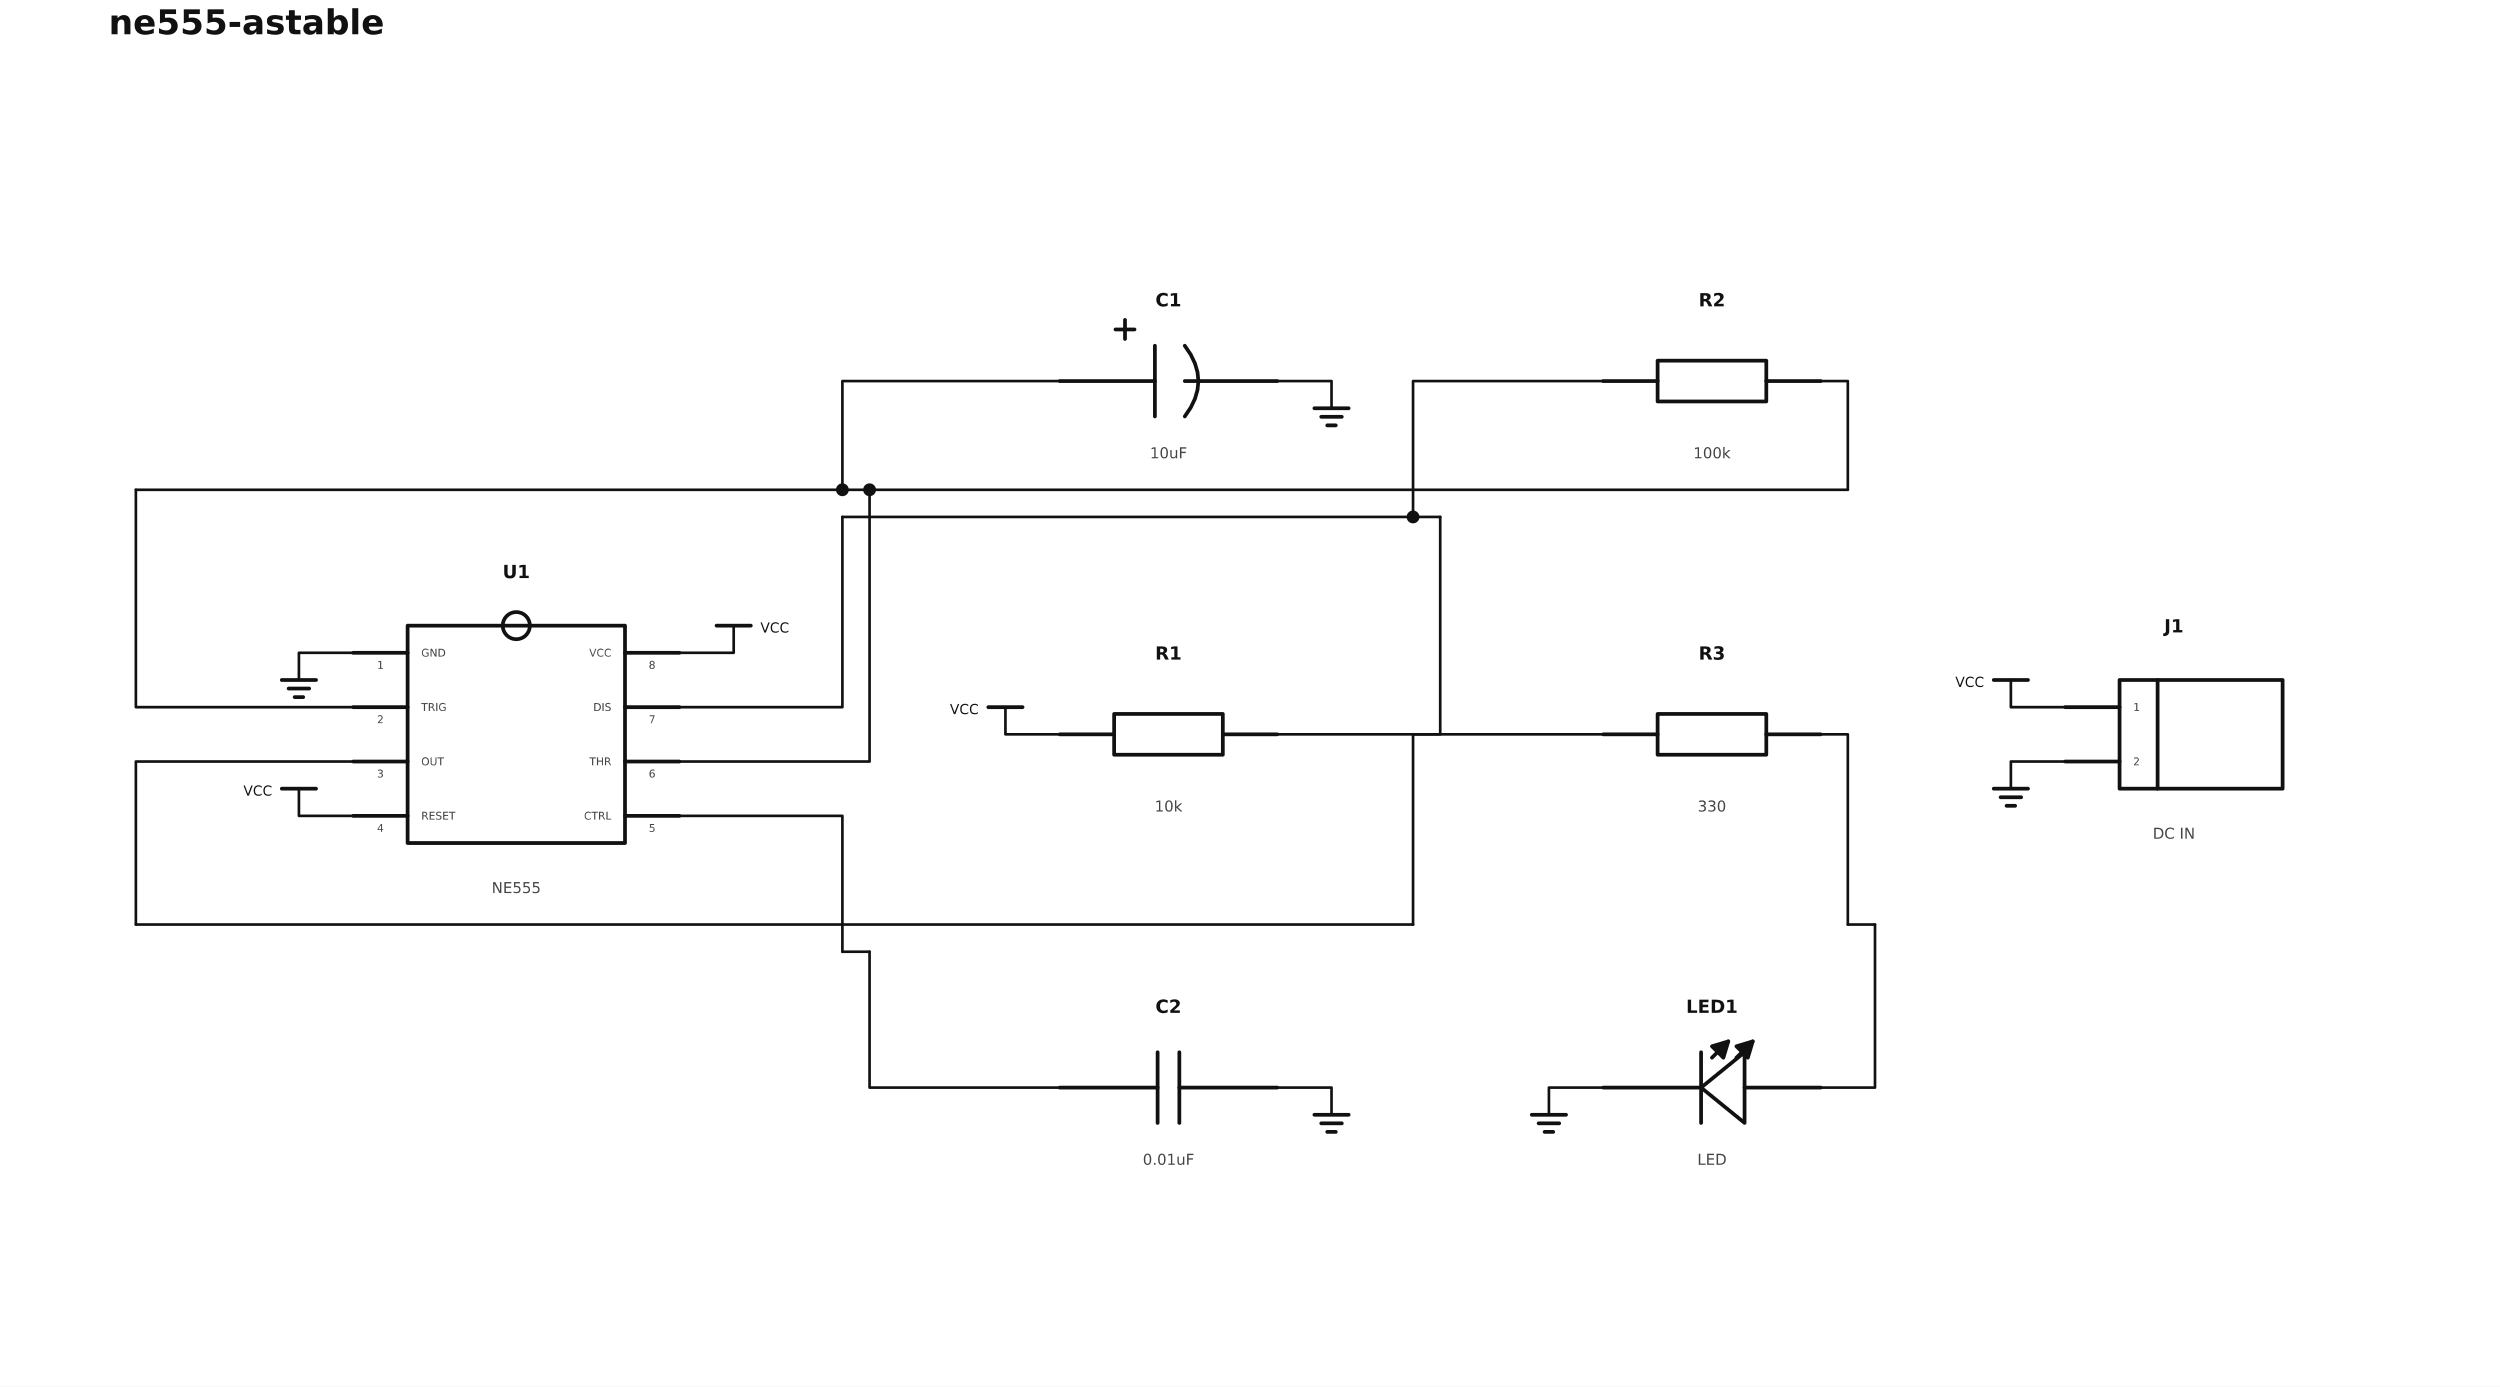
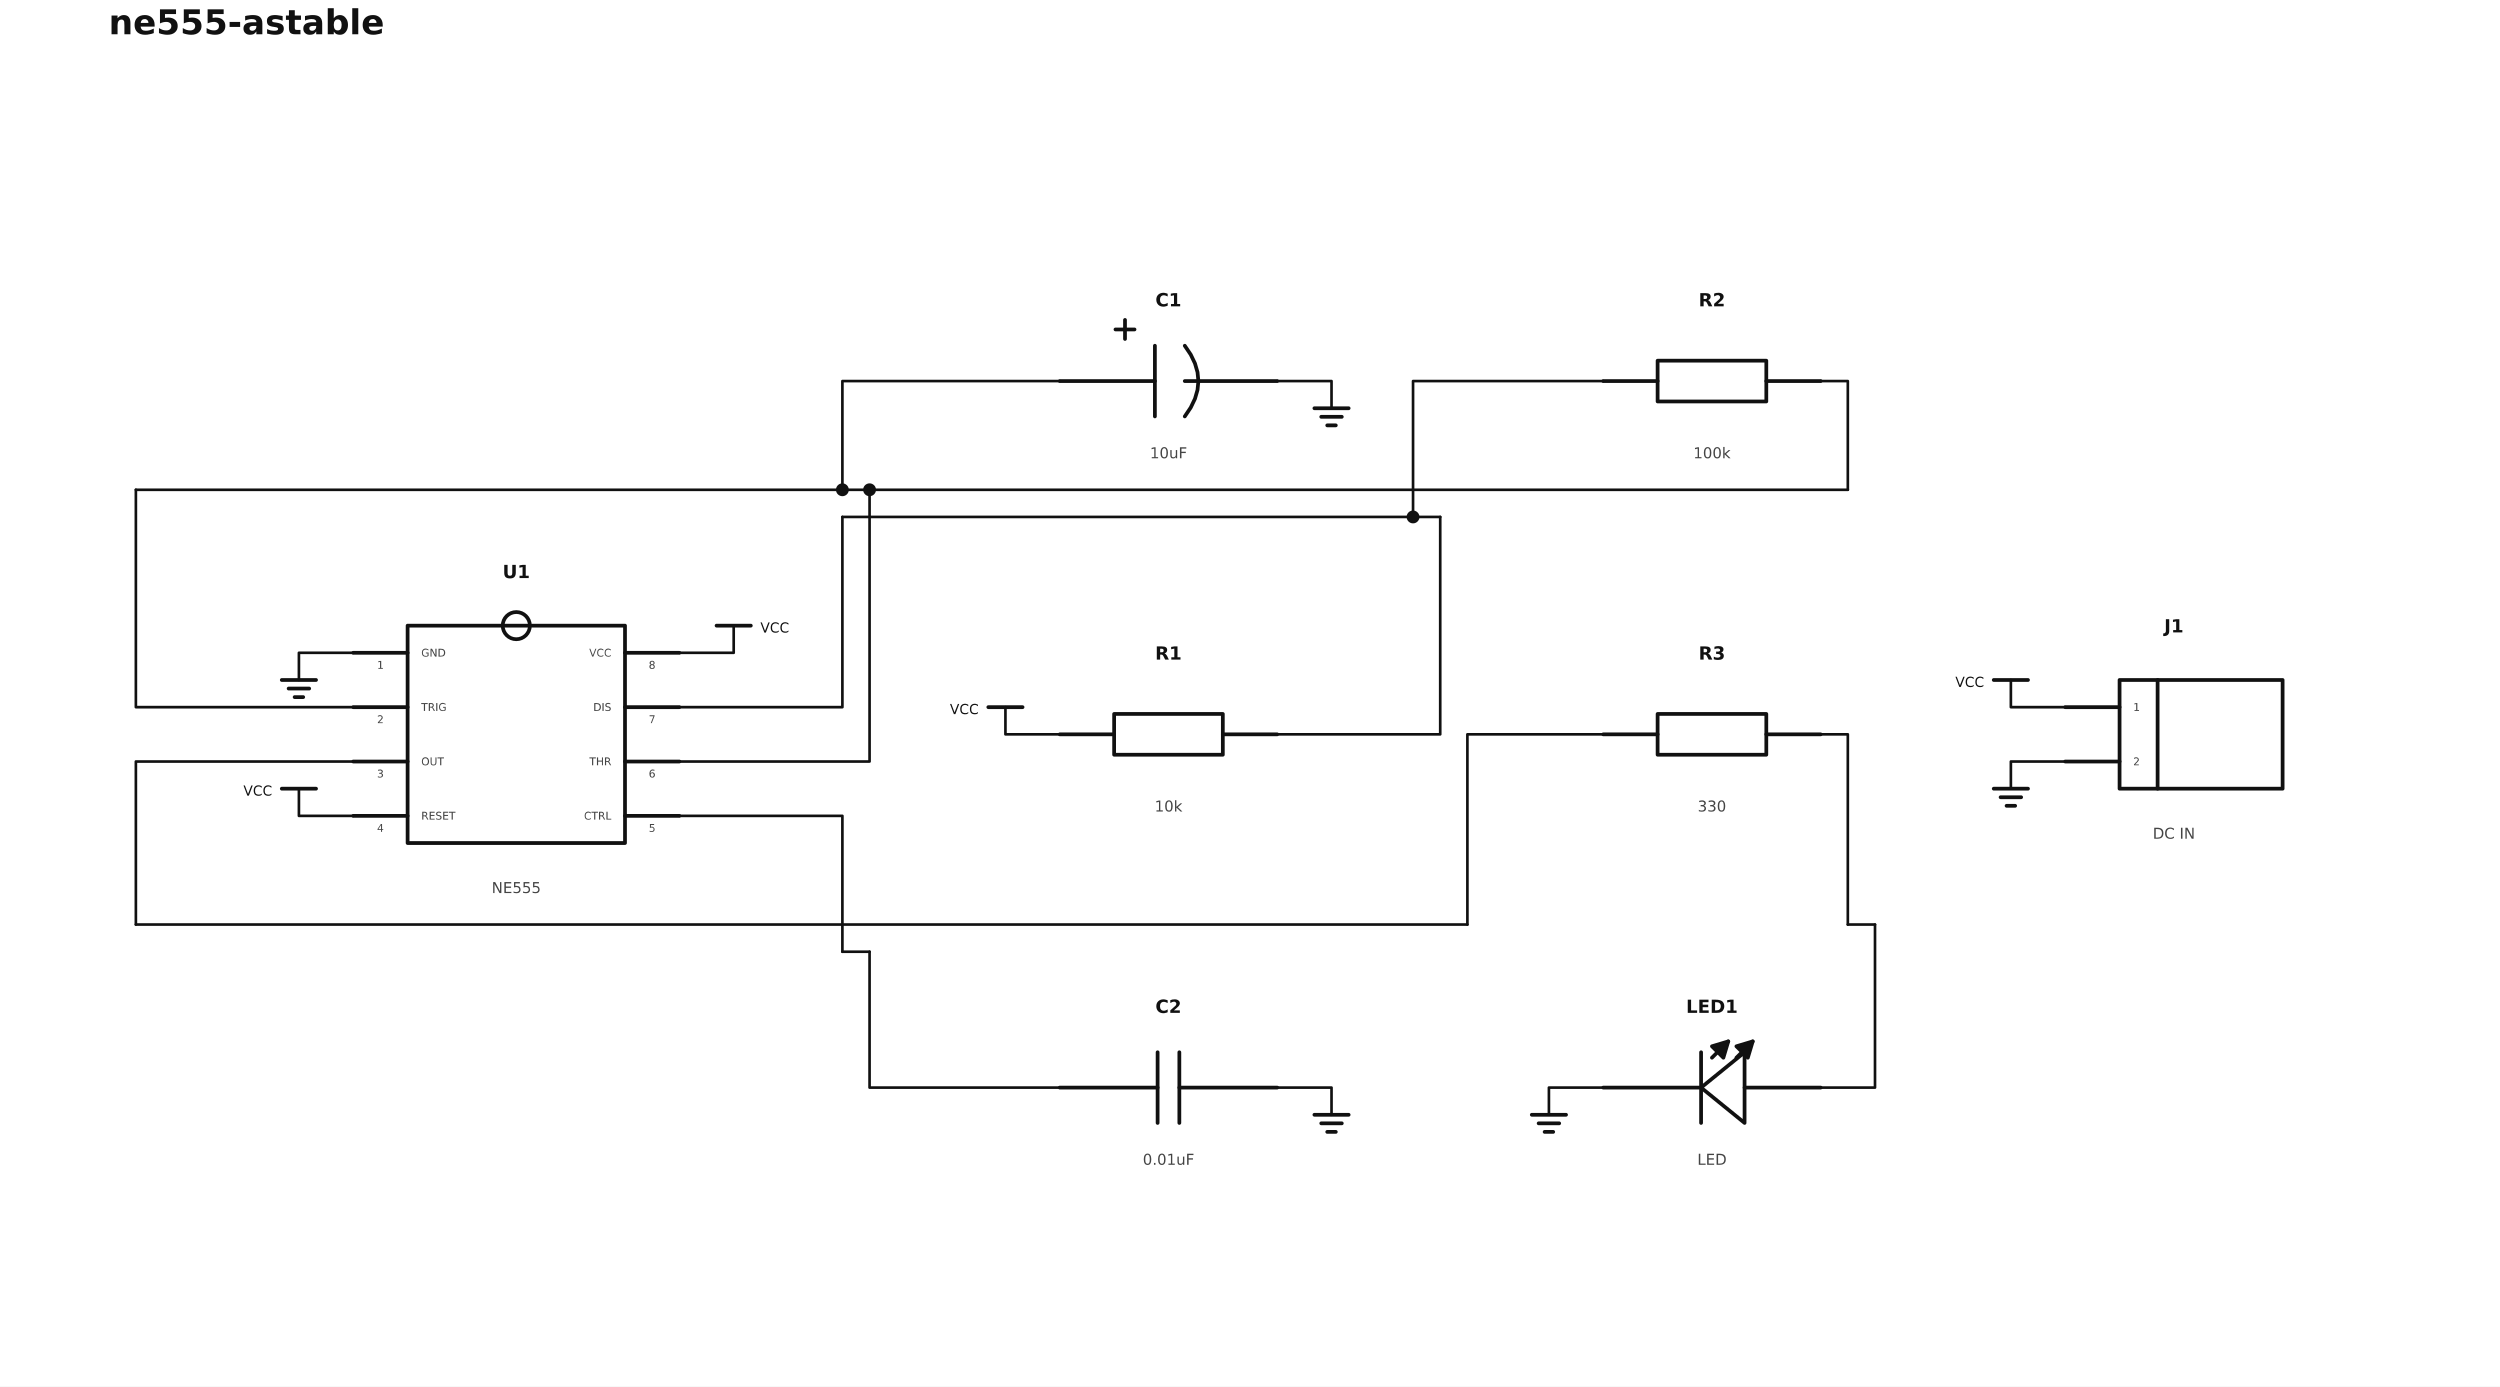
<svg xmlns="http://www.w3.org/2000/svg" version="1.1" width="233.68mm" height="129.601mm" viewBox="0 -7.68 233.68 129.601">
  <rect x="0" y="-7.68" width="233.68" height="129.601" fill="#ffffff" />
  <text x="10.16" y="-4.48" font-size="3.2" fill="#111111" text-anchor="start" font-family="DejaVu Sans, Helvetica, Arial, sans-serif" font-weight="bold">ne555-astable</text>
  <g stroke-linecap="round" stroke-linejoin="round">
    <polyline points="33.02,63.5 12.7,63.5 12.7,78.74" fill="none" stroke="#111111" stroke-width="0.25" />
-     <polyline points="149.86,60.96 132.08,60.96 132.08,78.74" fill="none" stroke="#111111" stroke-width="0.25" />
-     <polyline points="12.7,78.74 132.08,78.74" fill="none" stroke="#111111" stroke-width="0.25" />
+     <polyline points="149.86,60.96 137.16,60.96 137.16,78.74" fill="none" stroke="#111111" stroke-width="0.25" />
+     <polyline points="12.7,78.74 137.16,78.74" fill="none" stroke="#111111" stroke-width="0.25" />
    <polyline points="170.18,60.96 172.72,60.96 172.72,78.74" fill="none" stroke="#111111" stroke-width="0.25" />
    <polyline points="170.18,93.98 175.26,93.98 175.26,78.74" fill="none" stroke="#111111" stroke-width="0.25" />
    <polyline points="172.72,78.74 175.26,78.74" fill="none" stroke="#111111" stroke-width="0.25" />
    <polyline points="33.02,58.42 12.7,58.42 12.7,38.1" fill="none" stroke="#111111" stroke-width="0.25" />
    <polyline points="63.5,63.5 81.28,63.5 81.28,38.1" fill="none" stroke="#111111" stroke-width="0.25" />
    <polyline points="170.18,27.94 172.72,27.94 172.72,38.1" fill="none" stroke="#111111" stroke-width="0.25" />
    <polyline points="99.06,27.94 78.74,27.94 78.74,38.1" fill="none" stroke="#111111" stroke-width="0.25" />
    <polyline points="12.7,38.1 172.72,38.1" fill="none" stroke="#111111" stroke-width="0.25" />
    <polyline points="63.5,58.42 78.74,58.42 78.74,40.64" fill="none" stroke="#111111" stroke-width="0.25" />
    <polyline points="119.38,60.96 134.62,60.96 134.62,40.64" fill="none" stroke="#111111" stroke-width="0.25" />
    <polyline points="149.86,27.94 132.08,27.94 132.08,40.64" fill="none" stroke="#111111" stroke-width="0.25" />
    <polyline points="78.74,40.64 134.62,40.64" fill="none" stroke="#111111" stroke-width="0.25" />
    <polyline points="63.5,68.58 78.74,68.58 78.74,81.28" fill="none" stroke="#111111" stroke-width="0.25" />
    <polyline points="99.06,93.98 81.28,93.98 81.28,81.28" fill="none" stroke="#111111" stroke-width="0.25" />
    <polyline points="78.74,81.28 81.28,81.28" fill="none" stroke="#111111" stroke-width="0.25" />
    <polyline points="33.02,68.58 27.94,68.58 27.94,66.04" fill="none" stroke="#111111" stroke-width="0.25" />
    <line x1="26.34" y1="66.04" x2="29.54" y2="66.04" stroke="#111111" stroke-width="0.35" />
    <polyline points="63.5,53.34 68.58,53.34 68.58,50.8" fill="none" stroke="#111111" stroke-width="0.25" />
    <line x1="66.98" y1="50.8" x2="70.18" y2="50.8" stroke="#111111" stroke-width="0.35" />
    <polyline points="99.06,60.96 93.98,60.96 93.98,58.42" fill="none" stroke="#111111" stroke-width="0.25" />
    <line x1="92.38" y1="58.42" x2="95.58" y2="58.42" stroke="#111111" stroke-width="0.35" />
    <polyline points="193.04,58.42 187.96,58.42 187.96,55.88" fill="none" stroke="#111111" stroke-width="0.25" />
    <line x1="186.36" y1="55.88" x2="189.56" y2="55.88" stroke="#111111" stroke-width="0.35" />
    <polyline points="33.02,53.34 27.94,53.34 27.94,55.88" fill="none" stroke="#111111" stroke-width="0.25" />
    <line x1="26.34" y1="55.88" x2="29.54" y2="55.88" stroke="#111111" stroke-width="0.35" />
    <line x1="26.98" y1="56.68" x2="28.9" y2="56.68" stroke="#111111" stroke-width="0.35" />
    <line x1="27.54" y1="57.48" x2="28.34" y2="57.48" stroke="#111111" stroke-width="0.35" />
    <polyline points="119.38,27.94 124.46,27.94 124.46,30.48" fill="none" stroke="#111111" stroke-width="0.25" />
    <line x1="122.86" y1="30.48" x2="126.06" y2="30.48" stroke="#111111" stroke-width="0.35" />
    <line x1="123.5" y1="31.28" x2="125.42" y2="31.28" stroke="#111111" stroke-width="0.35" />
    <line x1="124.06" y1="32.08" x2="124.86" y2="32.08" stroke="#111111" stroke-width="0.35" />
    <polyline points="119.38,93.98 124.46,93.98 124.46,96.52" fill="none" stroke="#111111" stroke-width="0.25" />
    <line x1="122.86" y1="96.52" x2="126.06" y2="96.52" stroke="#111111" stroke-width="0.35" />
    <line x1="123.5" y1="97.32" x2="125.42" y2="97.32" stroke="#111111" stroke-width="0.35" />
    <line x1="124.06" y1="98.12" x2="124.86" y2="98.12" stroke="#111111" stroke-width="0.35" />
    <polyline points="149.86,93.98 144.78,93.98 144.78,96.52" fill="none" stroke="#111111" stroke-width="0.25" />
    <line x1="143.18" y1="96.52" x2="146.38" y2="96.52" stroke="#111111" stroke-width="0.35" />
    <line x1="143.82" y1="97.32" x2="145.74" y2="97.32" stroke="#111111" stroke-width="0.35" />
    <line x1="144.38" y1="98.12" x2="145.18" y2="98.12" stroke="#111111" stroke-width="0.35" />
    <polyline points="193.04,63.5 187.96,63.5 187.96,66.04" fill="none" stroke="#111111" stroke-width="0.25" />
    <line x1="186.36" y1="66.04" x2="189.56" y2="66.04" stroke="#111111" stroke-width="0.35" />
    <line x1="187" y1="66.84" x2="188.92" y2="66.84" stroke="#111111" stroke-width="0.35" />
    <line x1="187.56" y1="67.64" x2="188.36" y2="67.64" stroke="#111111" stroke-width="0.35" />
    <circle cx="81.28" cy="38.1" r="0.6" fill="#111111" />
    <circle cx="78.74" cy="38.1" r="0.6" fill="#111111" />
    <circle cx="132.08" cy="40.64" r="0.6" fill="#111111" />
    <g transform="translate(99.06,22.86)">
      <polyline points="0,5.08 8.89,5.08" fill="none" stroke="#111111" stroke-width="0.35" />
      <polyline points="11.684,5.08 20.32,5.08" fill="none" stroke="#111111" stroke-width="0.35" />
      <polyline points="8.89,1.778 8.89,8.382" fill="none" stroke="#111111" stroke-width="0.35" />
      <polyline points="11.684,1.778 12.24,2.603 12.636,3.429 12.875,4.255 12.954,5.08 12.875,5.905 12.636,6.731 12.24,7.556 11.684,8.382" fill="none" stroke="#111111" stroke-width="0.35" />
      <polyline points="5.207,0.254 6.985,0.254" fill="none" stroke="#111111" stroke-width="0.35" />
      <polyline points="6.096,-0.635 6.096,1.143" fill="none" stroke="#111111" stroke-width="0.35" />
    </g>
    <g transform="translate(99.06,88.9)">
      <polyline points="0,5.08 9.144,5.08" fill="none" stroke="#111111" stroke-width="0.35" />
      <polyline points="11.176,5.08 20.32,5.08" fill="none" stroke="#111111" stroke-width="0.35" />
      <polyline points="9.144,1.778 9.144,8.382" fill="none" stroke="#111111" stroke-width="0.35" />
      <polyline points="11.176,1.778 11.176,8.382" fill="none" stroke="#111111" stroke-width="0.35" />
    </g>
    <g transform="translate(193.04,53.34)">
      <polygon points="5.08,2.54 20.32,2.54 20.32,12.7 5.08,12.7" fill="none" stroke="#111111" stroke-width="0.35" />
      <polyline points="0,5.08 5.08,5.08" fill="none" stroke="#111111" stroke-width="0.35" />
      <polyline points="0,10.16 5.08,10.16" fill="none" stroke="#111111" stroke-width="0.35" />
      <polyline points="8.636,2.54 8.636,12.7" fill="none" stroke="#111111" stroke-width="0.35" />
    </g>
    <g transform="translate(149.86,88.9)">
      <polyline points="0,5.08 9.144,5.08" fill="none" stroke="#111111" stroke-width="0.35" />
      <polyline points="13.208,5.08 20.32,5.08" fill="none" stroke="#111111" stroke-width="0.35" />
      <polyline points="9.144,1.778 9.144,8.382" fill="none" stroke="#111111" stroke-width="0.35" />
      <polygon points="13.208,1.778 13.208,8.382 9.144,5.08" fill="none" stroke="#111111" stroke-width="0.35" />
      <polyline points="10.16,2.286 11.684,0.762" fill="none" stroke="#111111" stroke-width="0.35" />
      <polygon points="11.684,0.762 10.16,1.219 11.227,2.286" fill="#111111" stroke="#111111" stroke-width="0.35" />
      <polyline points="12.446,2.286 13.97,0.762" fill="none" stroke="#111111" stroke-width="0.35" />
      <polygon points="13.97,0.762 12.446,1.219 13.513,2.286" fill="#111111" stroke="#111111" stroke-width="0.35" />
    </g>
    <g transform="translate(99.06,55.88)">
      <polyline points="0,5.08 5.08,5.08" fill="none" stroke="#111111" stroke-width="0.35" />
      <polyline points="15.24,5.08 20.32,5.08" fill="none" stroke="#111111" stroke-width="0.35" />
      <polygon points="5.08,3.175 15.24,3.175 15.24,6.985 5.08,6.985" fill="none" stroke="#111111" stroke-width="0.35" />
    </g>
    <g transform="translate(149.86,22.86)">
      <polyline points="0,5.08 5.08,5.08" fill="none" stroke="#111111" stroke-width="0.35" />
      <polyline points="15.24,5.08 20.32,5.08" fill="none" stroke="#111111" stroke-width="0.35" />
      <polygon points="5.08,3.175 15.24,3.175 15.24,6.985 5.08,6.985" fill="none" stroke="#111111" stroke-width="0.35" />
    </g>
    <g transform="translate(149.86,55.88)">
      <polyline points="0,5.08 5.08,5.08" fill="none" stroke="#111111" stroke-width="0.35" />
      <polyline points="15.24,5.08 20.32,5.08" fill="none" stroke="#111111" stroke-width="0.35" />
      <polygon points="5.08,3.175 15.24,3.175 15.24,6.985 5.08,6.985" fill="none" stroke="#111111" stroke-width="0.35" />
    </g>
    <g transform="translate(33.02,48.26)">
      <polygon points="5.08,2.54 25.4,2.54 25.4,22.86 5.08,22.86" fill="none" stroke="#111111" stroke-width="0.35" />
      <polyline points="0,5.08 5.08,5.08" fill="none" stroke="#111111" stroke-width="0.35" />
      <polyline points="0,10.16 5.08,10.16" fill="none" stroke="#111111" stroke-width="0.35" />
      <polyline points="0,15.24 5.08,15.24" fill="none" stroke="#111111" stroke-width="0.35" />
      <polyline points="0,20.32 5.08,20.32" fill="none" stroke="#111111" stroke-width="0.35" />
      <polyline points="25.4,5.08 30.48,5.08" fill="none" stroke="#111111" stroke-width="0.35" />
      <polyline points="25.4,10.16 30.48,10.16" fill="none" stroke="#111111" stroke-width="0.35" />
      <polyline points="25.4,15.24 30.48,15.24" fill="none" stroke="#111111" stroke-width="0.35" />
      <polyline points="25.4,20.32 30.48,20.32" fill="none" stroke="#111111" stroke-width="0.35" />
      <circle cx="15.24" cy="2.54" r="1.27" fill="none" stroke="#111111" stroke-width="0.35" />
    </g>
  </g>
  <text x="109.22" y="20.955" font-size="1.7" fill="#111111" text-anchor="middle" font-family="DejaVu Sans, Helvetica, Arial, sans-serif" font-weight="bold">C1</text>
  <text x="109.22" y="35.156" font-size="1.4" fill="#444444" text-anchor="middle" font-family="DejaVu Sans, Helvetica, Arial, sans-serif">10uF</text>
  <text x="109.22" y="86.995" font-size="1.7" fill="#111111" text-anchor="middle" font-family="DejaVu Sans, Helvetica, Arial, sans-serif" font-weight="bold">C2</text>
  <text x="109.22" y="101.196" font-size="1.4" fill="#444444" text-anchor="middle" font-family="DejaVu Sans, Helvetica, Arial, sans-serif">0.01uF</text>
  <text x="203.2" y="51.435" font-size="1.7" fill="#111111" text-anchor="middle" font-family="DejaVu Sans, Helvetica, Arial, sans-serif" font-weight="bold">J1</text>
  <text x="203.2" y="70.716" font-size="1.4" fill="#444444" text-anchor="middle" font-family="DejaVu Sans, Helvetica, Arial, sans-serif">DC IN</text>
  <text x="199.39" y="58.77" font-size="1" fill="#444444" text-anchor="start" font-family="DejaVu Sans, Helvetica, Arial, sans-serif">1</text>
  <text x="199.39" y="63.85" font-size="1" fill="#444444" text-anchor="start" font-family="DejaVu Sans, Helvetica, Arial, sans-serif">2</text>
  <text x="160.02" y="86.995" font-size="1.7" fill="#111111" text-anchor="middle" font-family="DejaVu Sans, Helvetica, Arial, sans-serif" font-weight="bold">LED1</text>
  <text x="160.02" y="101.196" font-size="1.4" fill="#444444" text-anchor="middle" font-family="DejaVu Sans, Helvetica, Arial, sans-serif">LED</text>
  <text x="109.22" y="53.975" font-size="1.7" fill="#111111" text-anchor="middle" font-family="DejaVu Sans, Helvetica, Arial, sans-serif" font-weight="bold">R1</text>
  <text x="109.22" y="68.176" font-size="1.4" fill="#444444" text-anchor="middle" font-family="DejaVu Sans, Helvetica, Arial, sans-serif">10k</text>
  <text x="160.02" y="20.955" font-size="1.7" fill="#111111" text-anchor="middle" font-family="DejaVu Sans, Helvetica, Arial, sans-serif" font-weight="bold">R2</text>
  <text x="160.02" y="35.156" font-size="1.4" fill="#444444" text-anchor="middle" font-family="DejaVu Sans, Helvetica, Arial, sans-serif">100k</text>
  <text x="160.02" y="53.975" font-size="1.7" fill="#111111" text-anchor="middle" font-family="DejaVu Sans, Helvetica, Arial, sans-serif" font-weight="bold">R3</text>
  <text x="160.02" y="68.176" font-size="1.4" fill="#444444" text-anchor="middle" font-family="DejaVu Sans, Helvetica, Arial, sans-serif">330</text>
  <text x="48.26" y="46.355" font-size="1.7" fill="#111111" text-anchor="middle" font-family="DejaVu Sans, Helvetica, Arial, sans-serif" font-weight="bold">U1</text>
  <text x="48.26" y="75.796" font-size="1.4" fill="#444444" text-anchor="middle" font-family="DejaVu Sans, Helvetica, Arial, sans-serif">NE555</text>
  <text x="39.37" y="53.69" font-size="1" fill="#444444" text-anchor="start" font-family="DejaVu Sans, Helvetica, Arial, sans-serif">GND</text>
  <text x="35.56" y="54.833" font-size="1" fill="#444444" text-anchor="middle" font-family="DejaVu Sans, Helvetica, Arial, sans-serif">1</text>
  <text x="39.37" y="58.77" font-size="1" fill="#444444" text-anchor="start" font-family="DejaVu Sans, Helvetica, Arial, sans-serif">TRIG</text>
  <text x="35.56" y="59.913" font-size="1" fill="#444444" text-anchor="middle" font-family="DejaVu Sans, Helvetica, Arial, sans-serif">2</text>
  <text x="39.37" y="63.85" font-size="1" fill="#444444" text-anchor="start" font-family="DejaVu Sans, Helvetica, Arial, sans-serif">OUT</text>
  <text x="35.56" y="64.993" font-size="1" fill="#444444" text-anchor="middle" font-family="DejaVu Sans, Helvetica, Arial, sans-serif">3</text>
  <text x="39.37" y="68.93" font-size="1" fill="#444444" text-anchor="start" font-family="DejaVu Sans, Helvetica, Arial, sans-serif">RESET</text>
  <text x="35.56" y="70.073" font-size="1" fill="#444444" text-anchor="middle" font-family="DejaVu Sans, Helvetica, Arial, sans-serif">4</text>
  <text x="57.15" y="53.69" font-size="1" fill="#444444" text-anchor="end" font-family="DejaVu Sans, Helvetica, Arial, sans-serif">VCC</text>
  <text x="60.96" y="54.833" font-size="1" fill="#444444" text-anchor="middle" font-family="DejaVu Sans, Helvetica, Arial, sans-serif">8</text>
  <text x="57.15" y="58.77" font-size="1" fill="#444444" text-anchor="end" font-family="DejaVu Sans, Helvetica, Arial, sans-serif">DIS</text>
  <text x="60.96" y="59.913" font-size="1" fill="#444444" text-anchor="middle" font-family="DejaVu Sans, Helvetica, Arial, sans-serif">7</text>
  <text x="57.15" y="63.85" font-size="1" fill="#444444" text-anchor="end" font-family="DejaVu Sans, Helvetica, Arial, sans-serif">THR</text>
  <text x="60.96" y="64.993" font-size="1" fill="#444444" text-anchor="middle" font-family="DejaVu Sans, Helvetica, Arial, sans-serif">6</text>
  <text x="57.15" y="68.93" font-size="1" fill="#444444" text-anchor="end" font-family="DejaVu Sans, Helvetica, Arial, sans-serif">CTRL</text>
  <text x="60.96" y="70.073" font-size="1" fill="#444444" text-anchor="middle" font-family="DejaVu Sans, Helvetica, Arial, sans-serif">5</text>
  <text x="25.451" y="66.69" font-size="1.3" fill="#111111" text-anchor="end" font-family="DejaVu Sans, Helvetica, Arial, sans-serif">VCC</text>
  <text x="71.069" y="51.45" font-size="1.3" fill="#111111" text-anchor="start" font-family="DejaVu Sans, Helvetica, Arial, sans-serif">VCC</text>
  <text x="91.491" y="59.07" font-size="1.3" fill="#111111" text-anchor="end" font-family="DejaVu Sans, Helvetica, Arial, sans-serif">VCC</text>
  <text x="185.471" y="56.53" font-size="1.3" fill="#111111" text-anchor="end" font-family="DejaVu Sans, Helvetica, Arial, sans-serif">VCC</text>
</svg>
